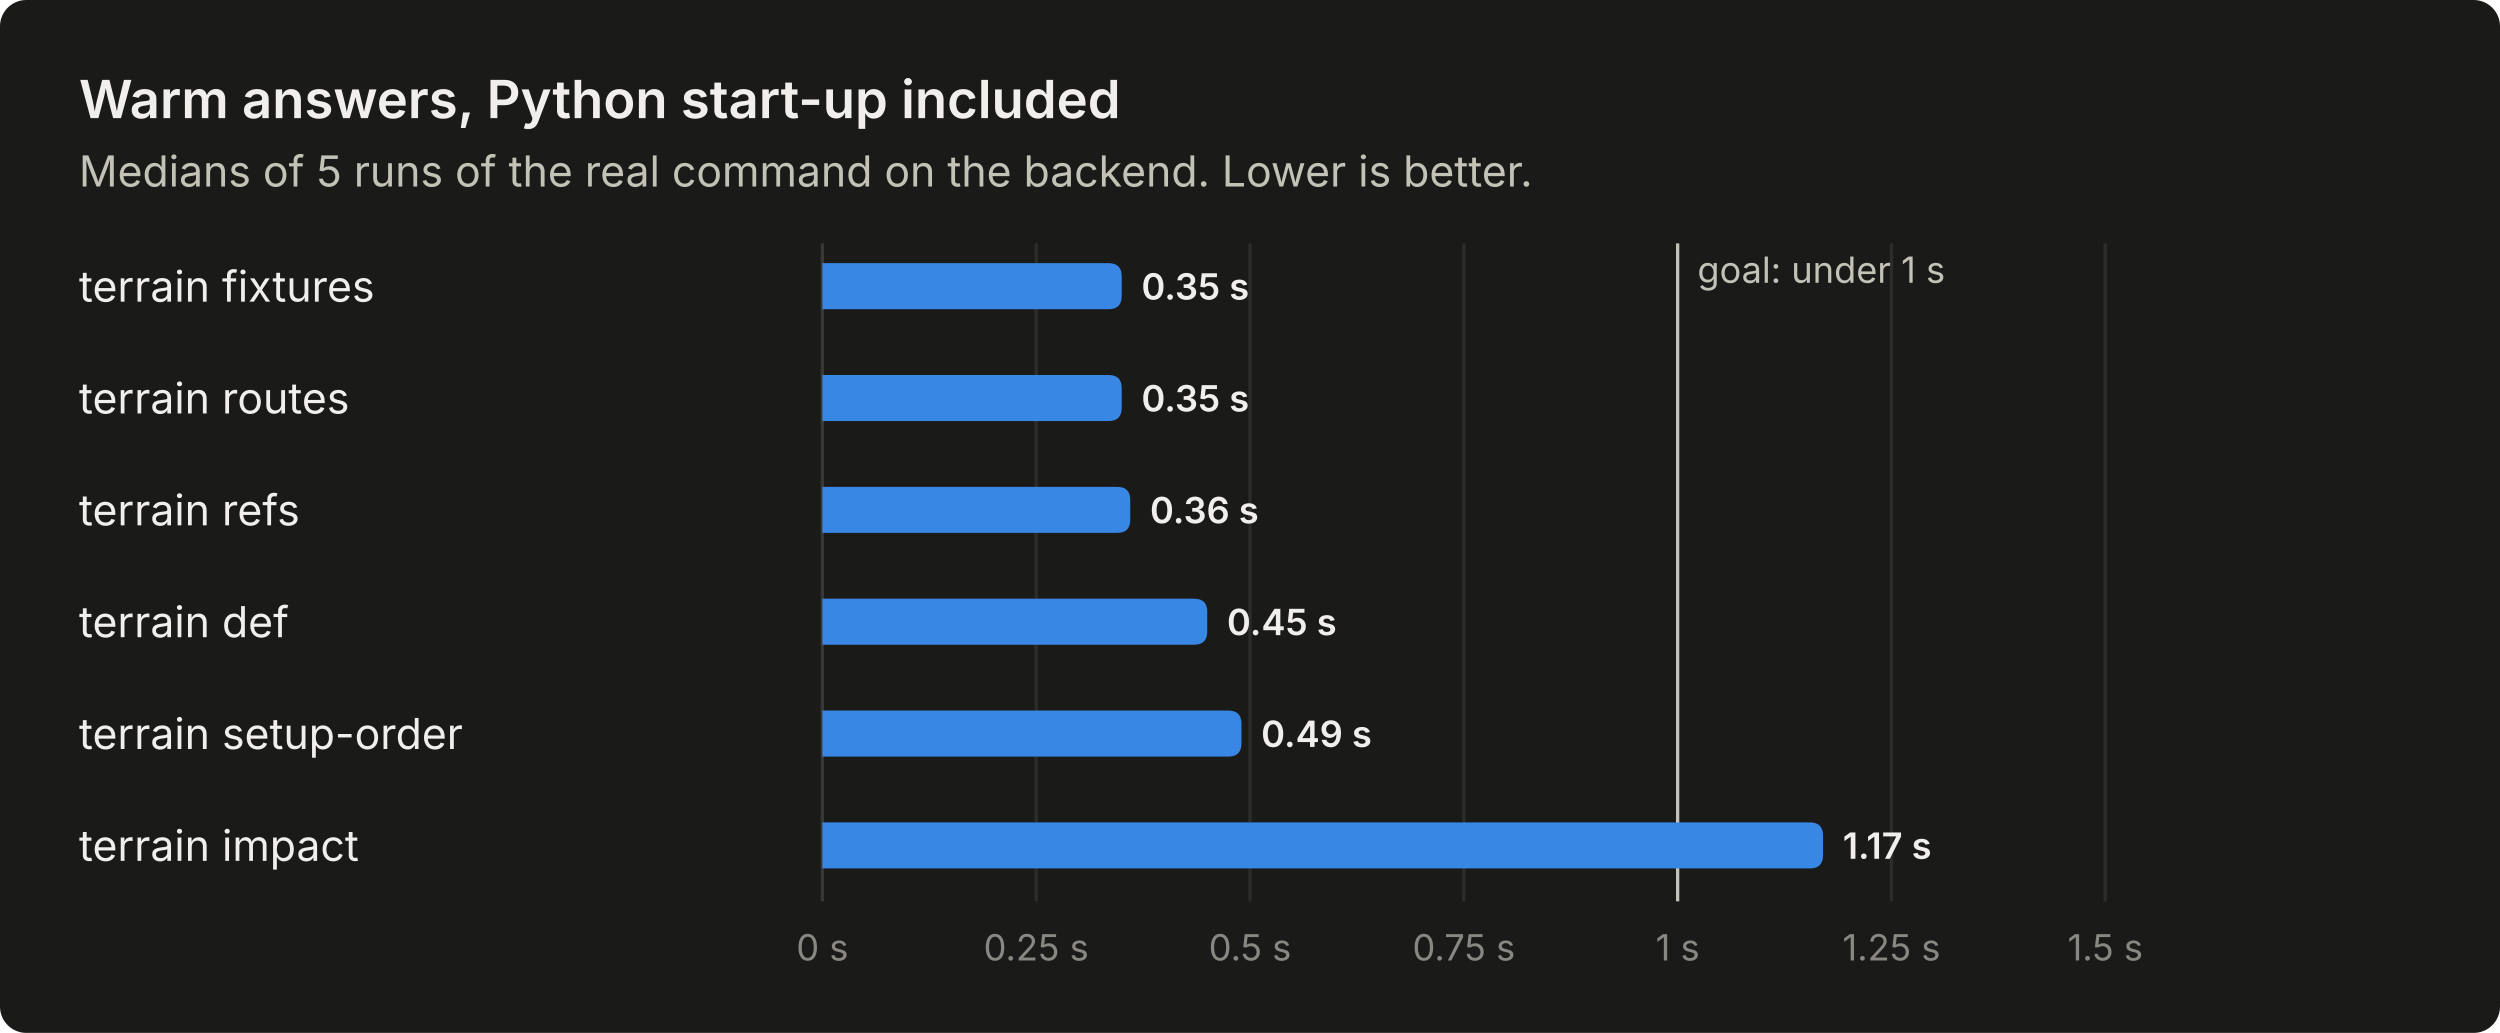
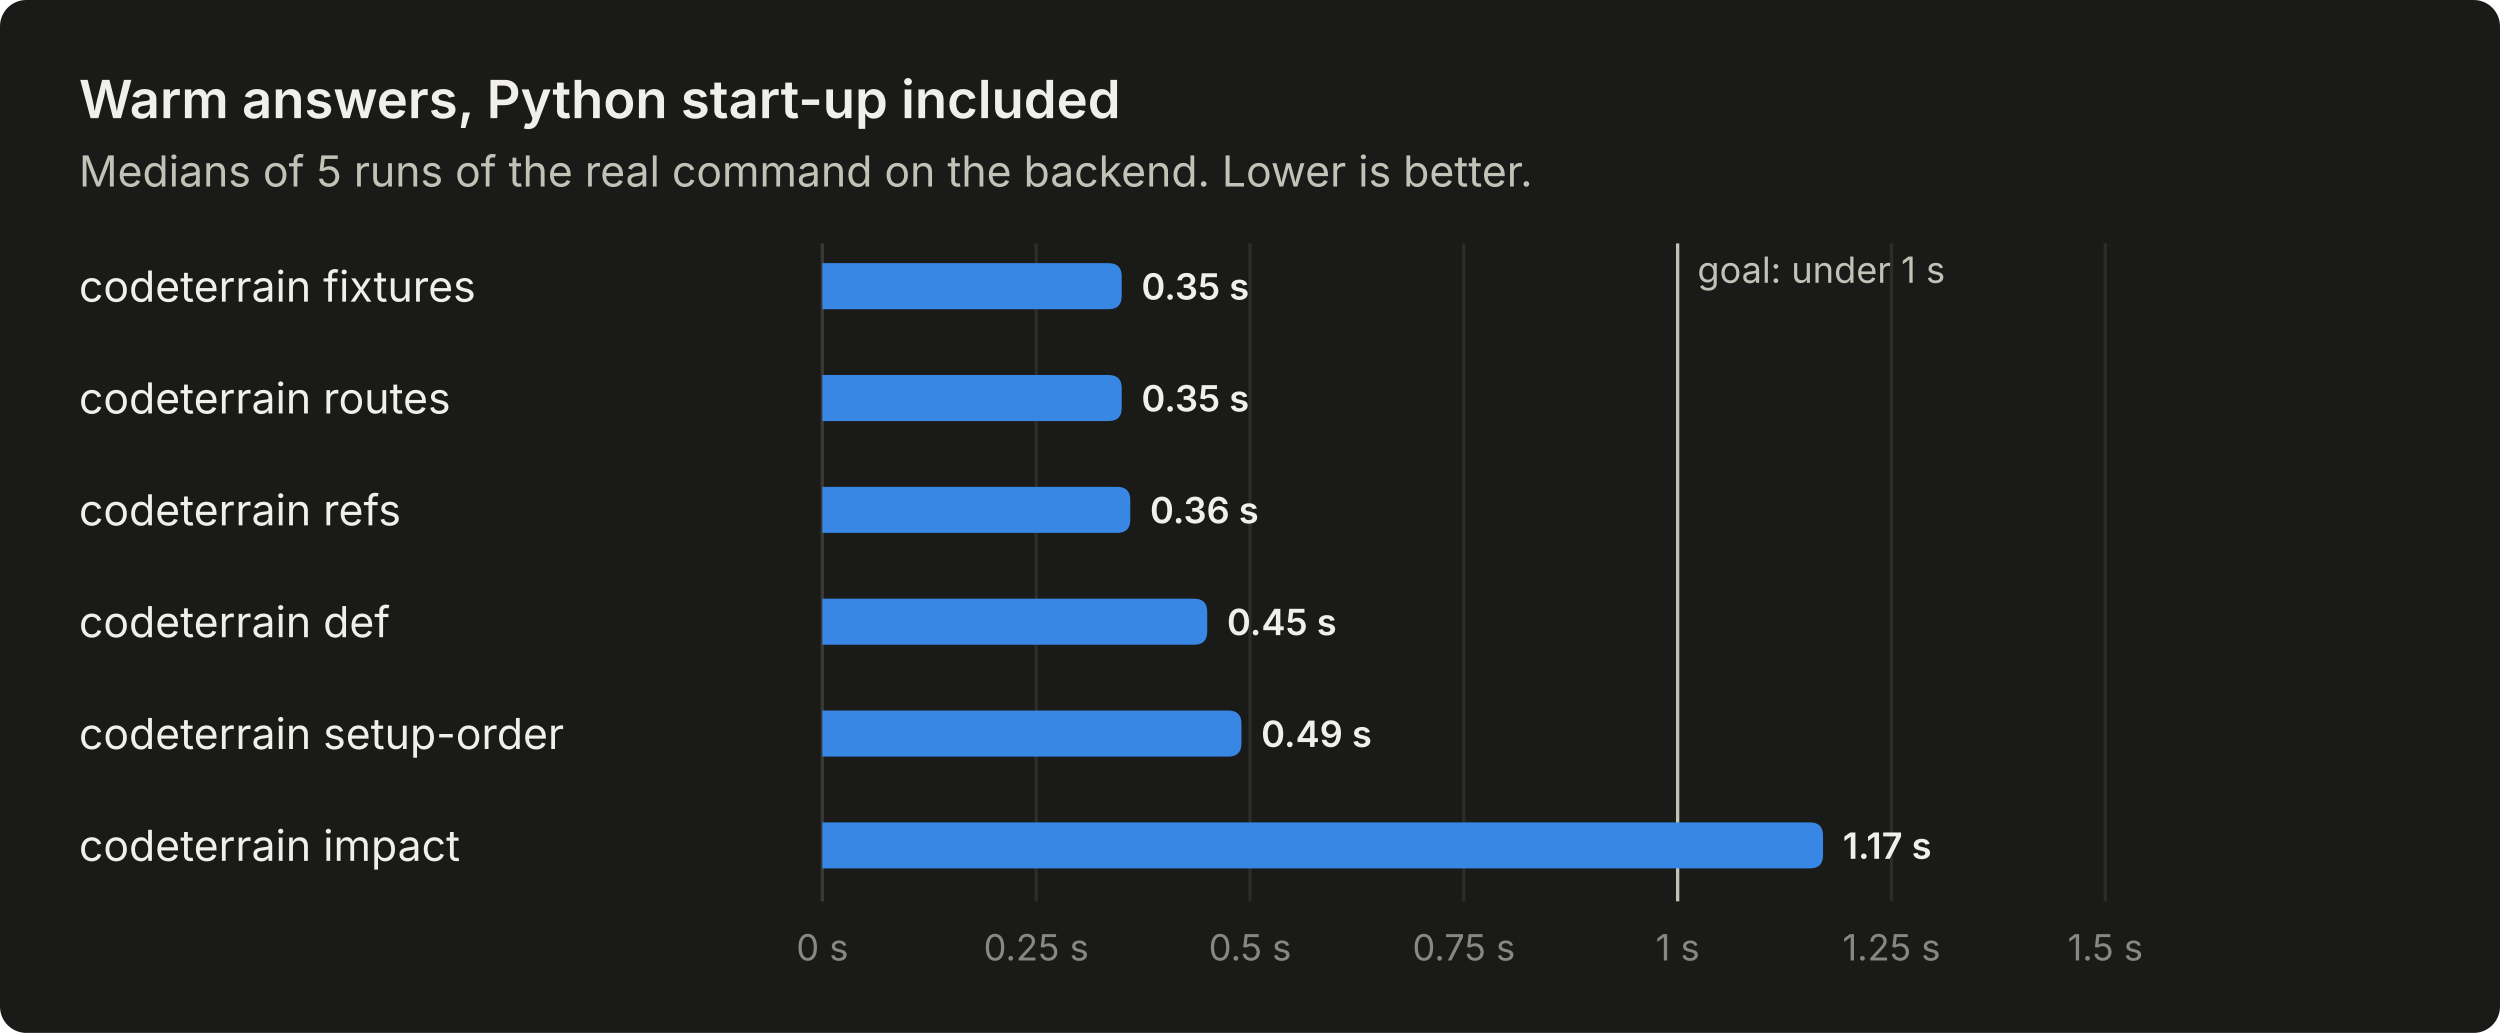
<svg xmlns="http://www.w3.org/2000/svg" width="760" height="314" viewBox="0 0 760 314" font-family="system-ui, -apple-system, &quot;Segoe UI&quot;, sans-serif" role="img">
  <rect width="760" height="314" rx="8" fill="#1a1a19" />
  <text x="24.0" y="30.0" fill="#f0efec" font-size="16" font-weight="600" text-anchor="start" dominant-baseline="middle">Warm answers, Python start-up included</text>
  <text x="24.0" y="52.0" fill="#c3c2b7" font-size="13" font-weight="400" text-anchor="start" dominant-baseline="middle">Medians of 5 runs of the real command on the backend. Lower is better.</text>
  <line x1="250.0" y1="74.0" x2="250.0" y2="274.0" stroke="#383835" stroke-width="1" />
  <text x="250.0" y="288.0" fill="#898781" font-size="11" font-weight="400" text-anchor="middle" dominant-baseline="middle">0 s</text>
  <line x1="315.0" y1="74.0" x2="315.0" y2="274.0" stroke="#2c2c2a" stroke-width="1" />
  <text x="315.0" y="288.0" fill="#898781" font-size="11" font-weight="400" text-anchor="middle" dominant-baseline="middle">0.25 s</text>
  <line x1="380.0" y1="74.0" x2="380.0" y2="274.0" stroke="#2c2c2a" stroke-width="1" />
  <text x="380.0" y="288.0" fill="#898781" font-size="11" font-weight="400" text-anchor="middle" dominant-baseline="middle">0.5 s</text>
  <line x1="445.0" y1="74.0" x2="445.0" y2="274.0" stroke="#2c2c2a" stroke-width="1" />
  <text x="445.0" y="288.0" fill="#898781" font-size="11" font-weight="400" text-anchor="middle" dominant-baseline="middle">0.75 s</text>
  <line x1="510.0" y1="74.0" x2="510.0" y2="274.0" stroke="#2c2c2a" stroke-width="1" />
  <text x="510.0" y="288.0" fill="#898781" font-size="11" font-weight="400" text-anchor="middle" dominant-baseline="middle">1 s</text>
  <line x1="575.0" y1="74.0" x2="575.0" y2="274.0" stroke="#2c2c2a" stroke-width="1" />
  <text x="575.0" y="288.0" fill="#898781" font-size="11" font-weight="400" text-anchor="middle" dominant-baseline="middle">1.25 s</text>
  <line x1="640.0" y1="74.0" x2="640.0" y2="274.0" stroke="#2c2c2a" stroke-width="1" />
  <text x="640.0" y="288.0" fill="#898781" font-size="11" font-weight="400" text-anchor="middle" dominant-baseline="middle">1.5 s</text>
  <line x1="510.0" y1="74.0" x2="510.0" y2="274.0" stroke="#c3c2b7" stroke-width="1" />
  <text x="516.0" y="82.0" fill="#c3c2b7" font-size="11" font-weight="400" text-anchor="start" dominant-baseline="middle">goal: under 1 s</text>
-   <text x="24.0" y="87.0" fill="#f0efec" font-size="13" font-weight="400" text-anchor="start" dominant-baseline="middle">terrain fixtures</text>
+   <text x="24.0" y="87.0" fill="#f0efec" font-size="13" font-weight="400" text-anchor="start" dominant-baseline="middle">codeterrain fixtures</text>
  <path d="M250.0 80.0 H337.0 Q341.0 80.0 341.0 84.0 V90.0 Q341.0 94.0 337.0 94.0 H250.0 Z" fill="#3987e5" />
  <text x="347.0" y="87.0" fill="#f0efec" font-size="11" font-weight="600" text-anchor="start" dominant-baseline="middle">0.35 s</text>
-   <text x="24.0" y="121.0" fill="#f0efec" font-size="13" font-weight="400" text-anchor="start" dominant-baseline="middle">terrain routes</text>
+   <text x="24.0" y="121.0" fill="#f0efec" font-size="13" font-weight="400" text-anchor="start" dominant-baseline="middle">codeterrain routes</text>
  <path d="M250.0 114.0 H337.0 Q341.0 114.0 341.0 118.0 V124.0 Q341.0 128.0 337.0 128.0 H250.0 Z" fill="#3987e5" />
  <text x="347.0" y="121.0" fill="#f0efec" font-size="11" font-weight="600" text-anchor="start" dominant-baseline="middle">0.35 s</text>
-   <text x="24.0" y="155.0" fill="#f0efec" font-size="13" font-weight="400" text-anchor="start" dominant-baseline="middle">terrain refs</text>
+   <text x="24.0" y="155.0" fill="#f0efec" font-size="13" font-weight="400" text-anchor="start" dominant-baseline="middle">codeterrain refs</text>
  <path d="M250.0 148.0 H339.6 Q343.6 148.0 343.6 152.0 V158.0 Q343.6 162.0 339.6 162.0 H250.0 Z" fill="#3987e5" />
  <text x="349.6" y="155.0" fill="#f0efec" font-size="11" font-weight="600" text-anchor="start" dominant-baseline="middle">0.36 s</text>
-   <text x="24.0" y="189.0" fill="#f0efec" font-size="13" font-weight="400" text-anchor="start" dominant-baseline="middle">terrain def</text>
+   <text x="24.0" y="189.0" fill="#f0efec" font-size="13" font-weight="400" text-anchor="start" dominant-baseline="middle">codeterrain def</text>
  <path d="M250.0 182.0 H363.0 Q367.0 182.0 367.0 186.0 V192.0 Q367.0 196.0 363.0 196.0 H250.0 Z" fill="#3987e5" />
  <text x="373.0" y="189.0" fill="#f0efec" font-size="11" font-weight="600" text-anchor="start" dominant-baseline="middle">0.45 s</text>
-   <text x="24.0" y="223.0" fill="#f0efec" font-size="13" font-weight="400" text-anchor="start" dominant-baseline="middle">terrain setup-order</text>
+   <text x="24.0" y="223.0" fill="#f0efec" font-size="13" font-weight="400" text-anchor="start" dominant-baseline="middle">codeterrain setup-order</text>
  <path d="M250.0 216.0 H373.4 Q377.4 216.0 377.4 220.0 V226.0 Q377.4 230.0 373.4 230.0 H250.0 Z" fill="#3987e5" />
  <text x="383.4" y="223.0" fill="#f0efec" font-size="11" font-weight="600" text-anchor="start" dominant-baseline="middle">0.49 s</text>
-   <text x="24.0" y="257.0" fill="#f0efec" font-size="13" font-weight="400" text-anchor="start" dominant-baseline="middle">terrain impact</text>
+   <text x="24.0" y="257.0" fill="#f0efec" font-size="13" font-weight="400" text-anchor="start" dominant-baseline="middle">codeterrain impact</text>
  <path d="M250.0 250.0 H550.2 Q554.2 250.0 554.2 254.0 V260.0 Q554.2 264.0 550.2 264.0 H250.0 Z" fill="#3987e5" />
  <text x="560.2" y="257.0" fill="#f0efec" font-size="11" font-weight="600" text-anchor="start" dominant-baseline="middle">1.17 s</text>
</svg>
